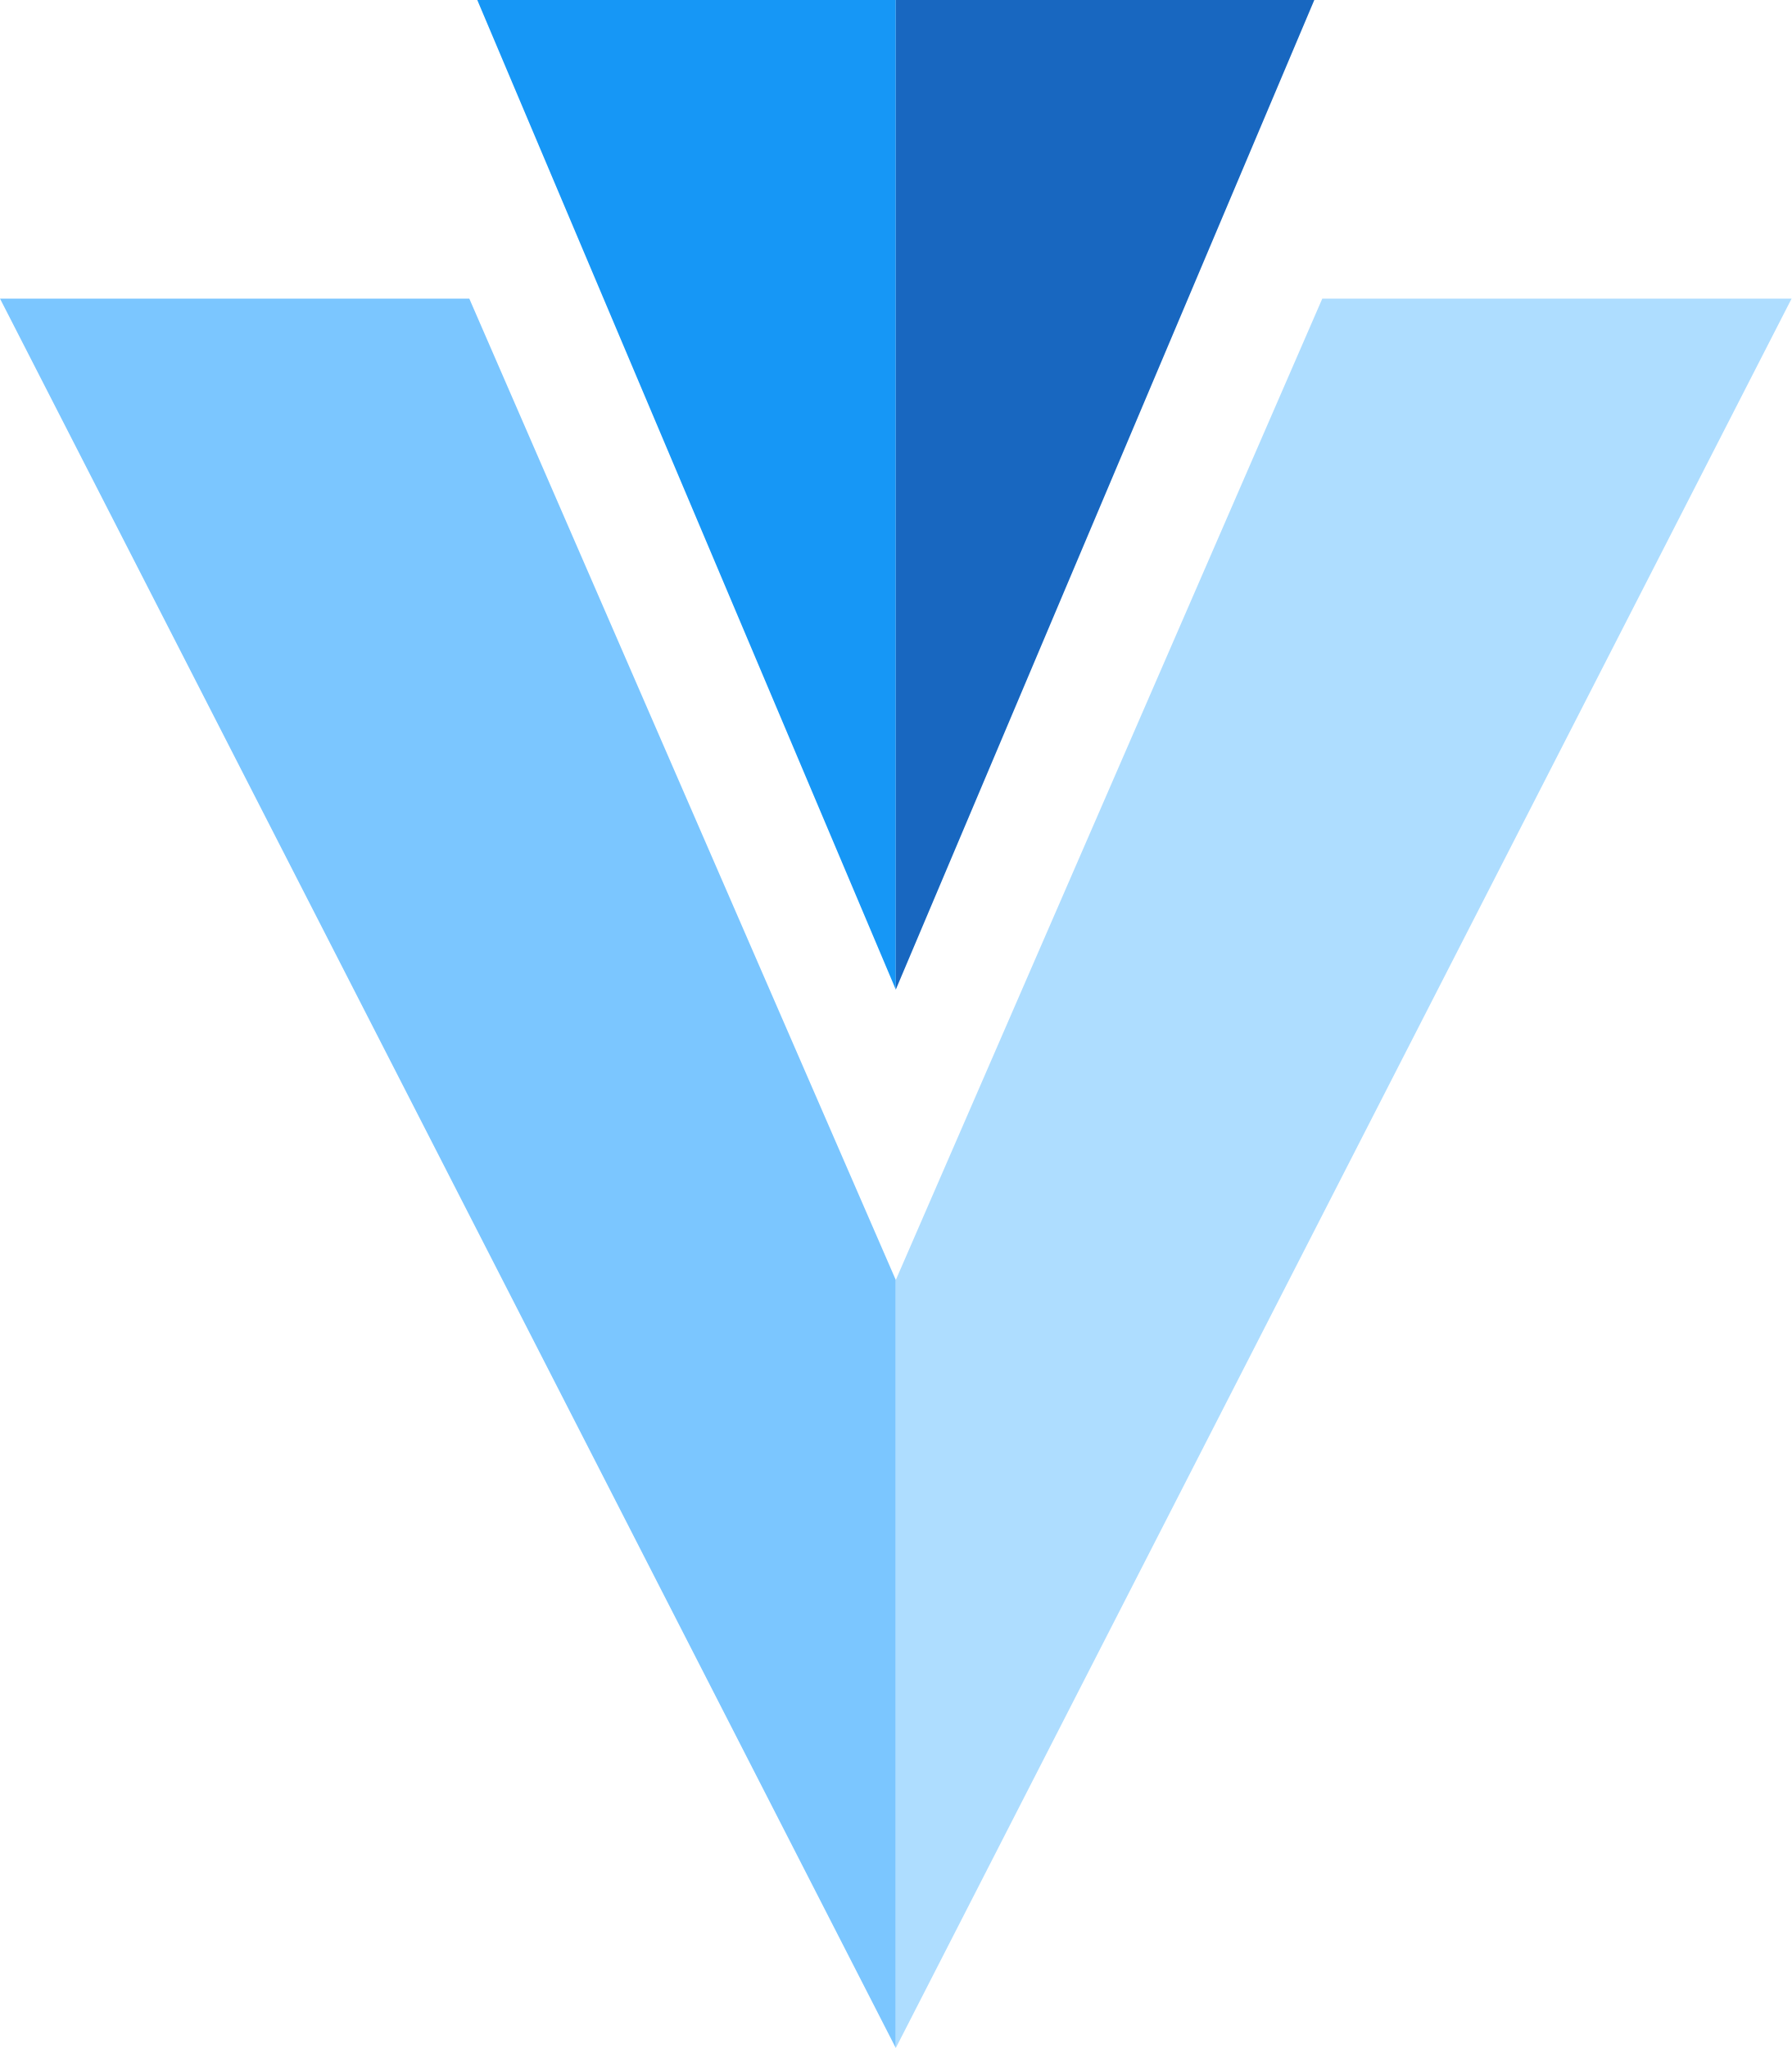
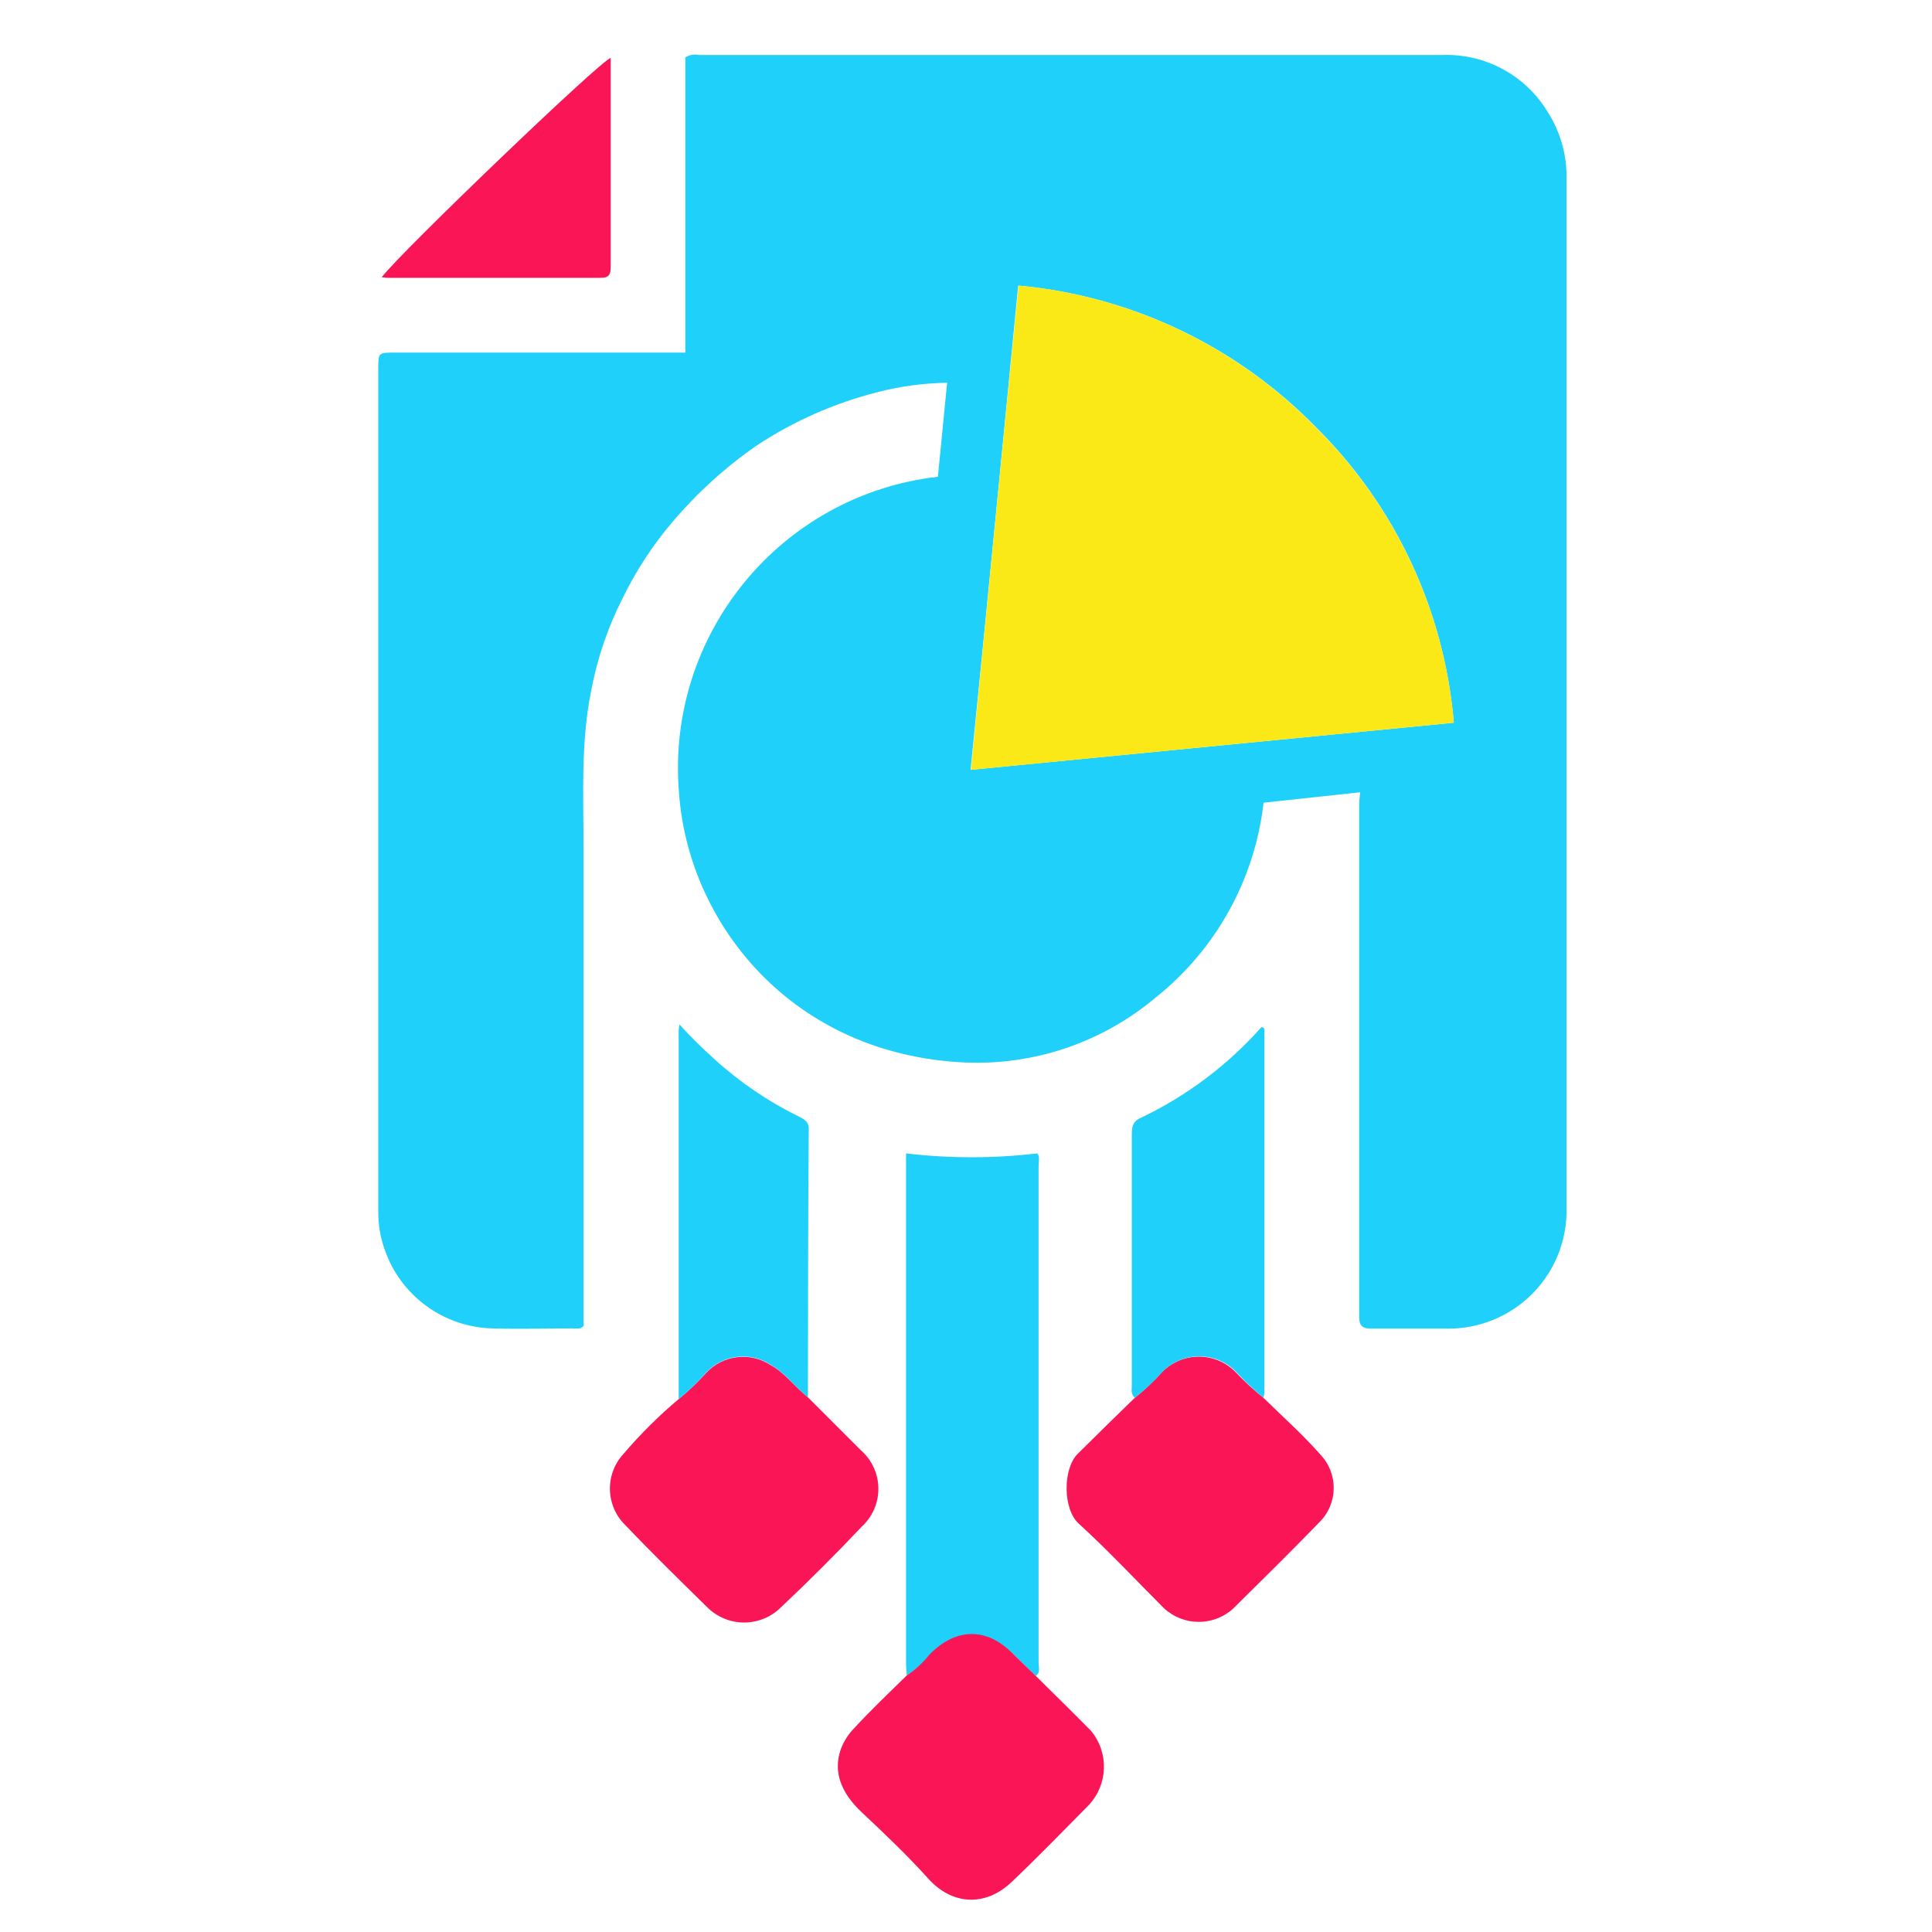
- <svg xmlns="http://www.w3.org/2000/svg" id="Layer_1" data-name="Layer 1" viewBox="0 0 87.5 100">
+ <svg xmlns="http://www.w3.org/2000/svg" id="Ebene_1" data-name="Ebene 1" viewBox="0 0 185.04 185.04">
  <defs>
-     <style>.cls-1{fill:#1697f6;}.cls-2{fill:#7bc6ff;}.cls-3{fill:#1867c0;}.cls-4{fill:#aeddff;}</style>
+     <style>.cls-1{fill:#ffffff00;}.cls-2{fill:#1ed0fa;}.cls-3{fill:#fa1656;}.cls-4{fill:#fae917;}</style>
  </defs>
-   <polyline class="cls-1" points="43.75 0 23.31 0 43.75 48.32" />
-   <polygon class="cls-2" points="43.75 62.5 43.75 100 0 14.58 22.92 14.58 43.75 62.5" />
-   <polyline class="cls-3" points="43.75 0 64.19 0 43.75 48.32" />
-   <polygon class="cls-4" points="64.58 14.58 87.5 14.58 43.75 100 43.75 62.5 64.58 14.58" />
+   <path class="cls-1" d="M867,447h185V632H867ZM988,580.87a3.88,3.88,0,0,0,0-.48q0-17.25,0-34.51c0-.17.09-.41-.28-.48a36.3,36.3,0,0,1-11.64,8.73c-.77.36-.78,1-.78,1.7q0,11.92,0,23.85c0,.42-.11.89.29,1.23-1.81,1.77-3.63,3.54-5.43,5.33-1.43,1.42-1.44,5.29.1,6.69,2.83,2.58,5.44,5.38,8.15,8.09a4.9,4.9,0,0,0,6.6.08c2.77-2.74,5.56-5.48,8.27-8.28a4.63,4.63,0,0,0,.08-6.55C991.73,584.36,989.81,582.66,988,580.87Zm-56,.1a45.16,45.16,0,0,0-5.25,5.19,4.9,4.9,0,0,0,.2,6.92c2.53,2.66,5.16,5.23,7.78,7.8a5,5,0,0,0,7.08,0c2.64-2.49,5.22-5.06,7.71-7.7a4.91,4.91,0,0,0-.07-7.33l-5.07-5.07c0-8.54,0-17.08,0-25.62,0-.76-.38-1-.94-1.3a34.54,34.54,0,0,1-8.16-5.56,43.61,43.61,0,0,1-3.28-3.26c0,.4-.08.54-.08.69Q932,563.38,932,581Zm34.18,26.49c.48-.36.27-.88.27-1.33q0-23.79,0-47.56c0-.41.16-.87-.13-1.16a53.84,53.84,0,0,1-12.56,0v.93q0,24,0,48c0,.35,0,.71.06,1.07-1.67,1.65-3.39,3.27-5,5a5.72,5.72,0,0,0-1.31,2.06c-.73,2.16,0,4.17,2,6,2.18,2.05,4.36,4.12,6.36,6.34,2.31,2.56,5.48,2.8,8,.36s5-4.91,7.42-7.4a5.38,5.38,0,0,0,.2-7.08C969.77,611,968,609.23,966.18,607.46ZM932.64,480.79H904.78c-1.59,0-1.59,0-1.59,1.57q0,40.32,0,80.65a10.55,10.55,0,0,0,.62,3.71,11.21,11.21,0,0,0,10.31,7.53c2.56.09,5.12,0,7.67,0,.34,0,.73.13,1.06-.23v-1.4q0-22.17,0-44.34c0-5-.27-10.09.72-15.08a33,33,0,0,1,3-8.86,34.69,34.69,0,0,1,4.83-7.39,41.71,41.71,0,0,1,8.06-7.3A38,38,0,0,1,951,484.57a28.11,28.11,0,0,1,6.67-.9c-.3,3.12-.59,6.08-.88,9A28.1,28.1,0,0,0,932,522.93c.86,12.51,10.79,25.12,27.38,25.87a26.57,26.57,0,0,0,18.25-6.2A27.89,27.89,0,0,0,988,523.92l9.25-1c0,.48-.09.79-.09,1.09q0,24.57,0,49.14c0,.92.34,1.16,1.2,1.14,2.44,0,4.87,0,7.31,0A11.3,11.3,0,0,0,1017,562.89q.13-49.5,0-99a11.52,11.52,0,0,0-1.79-6.13,11.32,11.32,0,0,0-10.2-5.48q-35.53-.07-71.07,0a1.83,1.83,0,0,0-1.34.22Zm-29.08-7.24c.31,0,.45.06.6.06,6.78,0,13.57,0,20.36,0,.85,0,1-.35,1-1.07,0-5.35,0-10.7,0-16.05v-3.94C924.64,452.68,905.35,471.18,903.56,473.55Z" transform="translate(-867 -447)" />
+   <path class="cls-2" d="M932.64,480.79v-28.3a1.83,1.83,0,0,1,1.34-.22q35.53,0,71.07,0a11.32,11.32,0,0,1,10.2,5.48,11.52,11.52,0,0,1,1.79,6.13q0,49.5,0,99a11.3,11.3,0,0,1-11.35,11.37c-2.44,0-4.87,0-7.31,0-.86,0-1.2-.22-1.2-1.14q0-24.57,0-49.14c0-.3.05-.61.09-1.09l-9.25,1a27.89,27.89,0,0,1-10.36,18.68,26.57,26.57,0,0,1-18.25,6.2c-16.59-.75-26.52-13.36-27.38-25.87a28.1,28.1,0,0,1,24.8-30.23c.29-2.95.58-5.91.88-9a28.11,28.11,0,0,0-6.67.9,38,38,0,0,0-11.54,5.09,41.71,41.71,0,0,0-8.06,7.3,34.69,34.69,0,0,0-4.83,7.39,33,33,0,0,0-3,8.86c-1,5-.72,10-.72,15.08q0,22.17,0,44.34V574c-.33.36-.72.23-1.06.23-2.55,0-5.11.08-7.67,0a11.21,11.21,0,0,1-10.31-7.53,10.55,10.55,0,0,1-.62-3.71q0-40.34,0-80.65c0-1.57,0-1.57,1.59-1.57h27.86Zm73.6,35.43a45.14,45.14,0,0,0-13.2-28.3,45.67,45.67,0,0,0-28.52-13.57c-1.53,15.55-3,30.94-4.56,46.38Z" transform="translate(-867 -447)" />
+   <path class="cls-2" d="M953.84,607.47c0-.36-.06-.72-.06-1.07q0-24,0-48v-.93a53.84,53.84,0,0,0,12.56,0c.29.29.13.75.13,1.16q0,23.77,0,47.56c0,.45.21,1-.27,1.33-.71-.69-1.43-1.37-2.13-2.07-2.54-2.56-5.52-2.5-8,.08A9.44,9.44,0,0,1,953.84,607.47Z" transform="translate(-867 -447)" />
+   <path class="cls-3" d="M944.38,580.83l5.07,5.07a4.91,4.91,0,0,1,.07,7.33c-2.49,2.64-5.07,5.21-7.71,7.7a5,5,0,0,1-7.08,0c-2.62-2.57-5.25-5.14-7.78-7.8a4.9,4.9,0,0,1-.2-6.92A45.16,45.16,0,0,1,932,581a23.64,23.64,0,0,0,2.66-2.54,4.83,4.83,0,0,1,6.17-.71C942.23,578.53,943.15,579.85,944.38,580.83Z" transform="translate(-867 -447)" />
+   <path class="cls-3" d="M953.84,607.47a9.44,9.44,0,0,0,2.18-2c2.51-2.58,5.49-2.64,8-.08.7.7,1.42,1.38,2.13,2.07,1.79,1.77,3.59,3.53,5.35,5.32a5.38,5.38,0,0,1-.2,7.08c-2.46,2.49-4.89,5-7.42,7.4s-5.72,2.2-8-.36c-2-2.22-4.18-4.29-6.36-6.34-2-1.88-2.73-3.89-2-6a5.72,5.72,0,0,1,1.31-2.06C950.45,610.74,952.17,609.12,953.84,607.47Z" transform="translate(-867 -447)" />
+   <path class="cls-3" d="M988,580.87c1.82,1.79,3.74,3.49,5.42,5.4a4.63,4.63,0,0,1-.08,6.55c-2.71,2.8-5.5,5.54-8.27,8.28a4.9,4.9,0,0,1-6.6-.08c-2.71-2.71-5.32-5.51-8.15-8.09-1.54-1.4-1.53-5.27-.1-6.69,1.8-1.79,3.62-3.56,5.43-5.33a22.74,22.74,0,0,0,2.67-2.52,4.93,4.93,0,0,1,7,0A26.1,26.1,0,0,0,988,580.87Z" transform="translate(-867 -447)" />
+   <path class="cls-2" d="M988,580.87a26.1,26.1,0,0,1-2.64-2.51,4.93,4.93,0,0,0-7,0,22.74,22.74,0,0,1-2.67,2.52c-.4-.34-.29-.81-.29-1.23q0-11.92,0-23.85c0-.69,0-1.34.78-1.7a36.3,36.3,0,0,0,11.64-8.73c.37.07.28.31.28.48q0,17.25,0,34.51A3.88,3.88,0,0,1,988,580.87Z" transform="translate(-867 -447)" />
+   <path class="cls-2" d="M944.38,580.83c-1.23-1-2.15-2.3-3.55-3.11a4.83,4.83,0,0,0-6.17.71A23.64,23.64,0,0,1,932,581q0-17.6,0-35.19c0-.15,0-.29.08-.69a43.61,43.61,0,0,0,3.28,3.26,34.54,34.54,0,0,0,8.16,5.56c.56.28,1,.54.94,1.3C944.39,563.75,944.39,572.29,944.38,580.83Z" transform="translate(-867 -447)" />
+   <path class="cls-3" d="M903.56,473.55c1.79-2.37,21.08-20.87,21.93-21v3.94c0,5.35,0,10.7,0,16.05,0,.72-.12,1.08-1,1.07-6.79,0-13.58,0-20.36,0C904,473.61,903.87,473.58,903.56,473.55Z" transform="translate(-867 -447)" />
+   <path class="cls-4" d="M1006.24,516.22,960,520.73c1.52-15.44,3-30.83,4.56-46.38A45.67,45.67,0,0,1,993,487.92,45.14,45.14,0,0,1,1006.24,516.22Z" transform="translate(-867 -447)" />
</svg>
